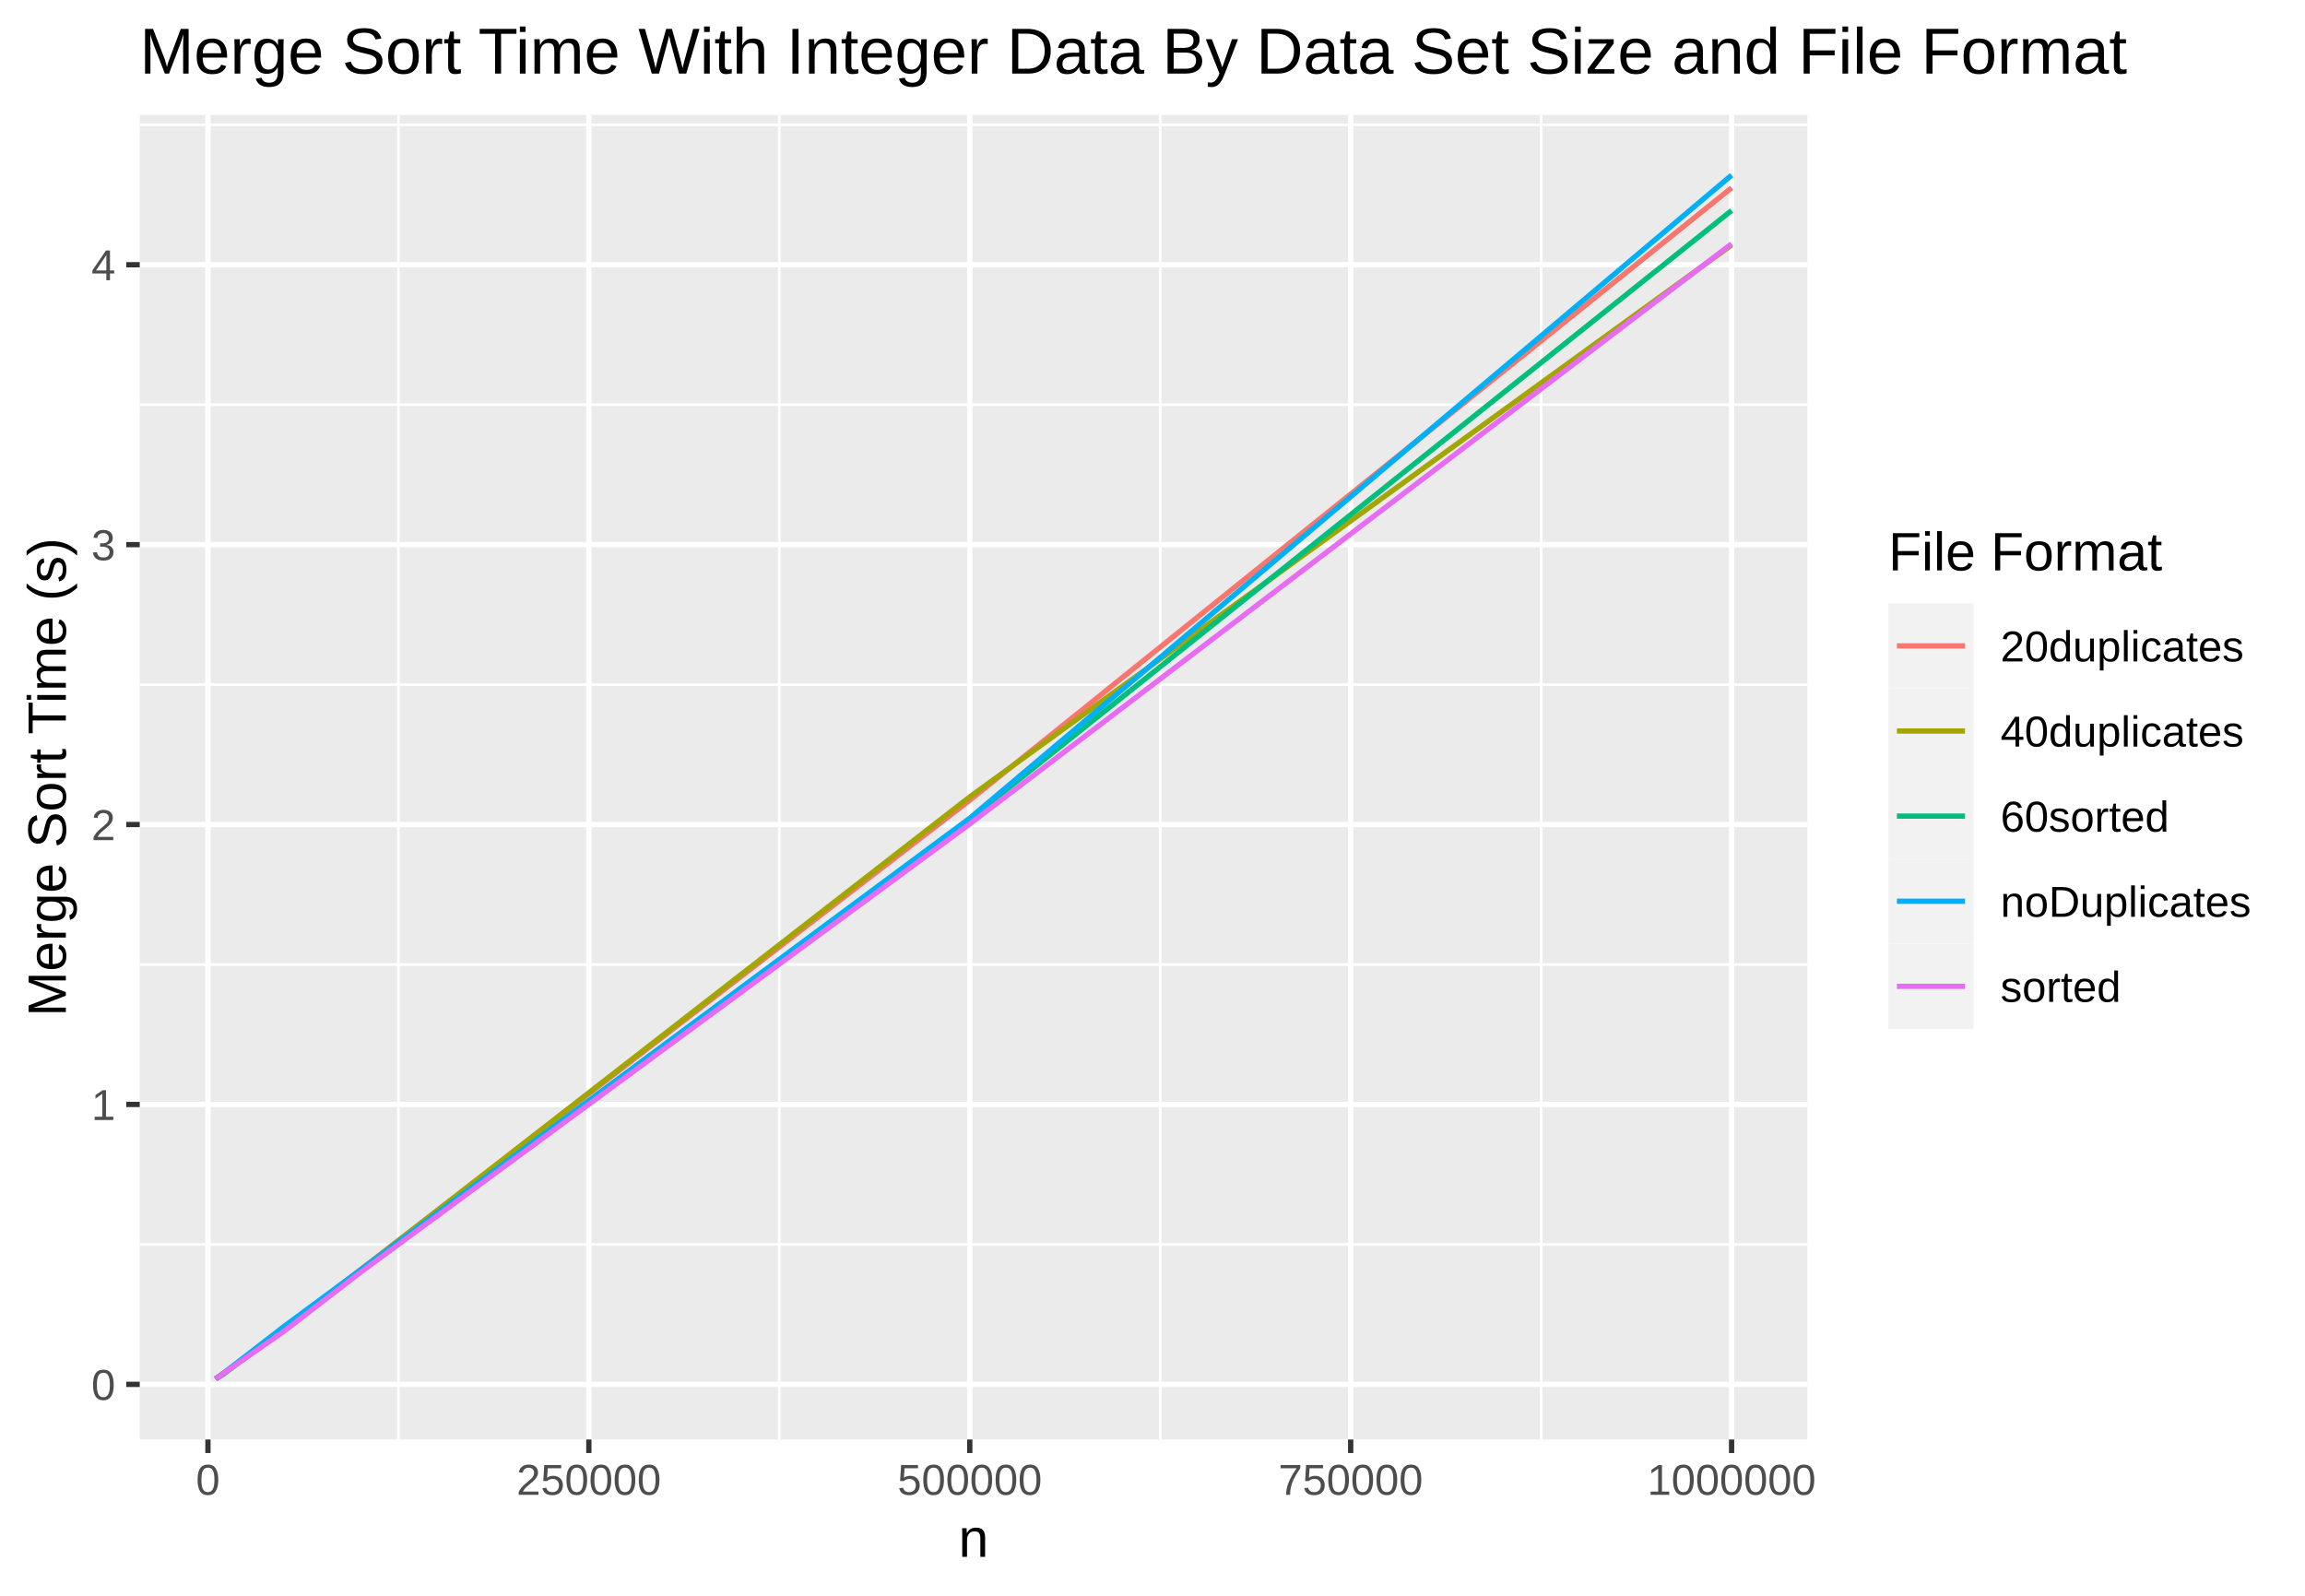
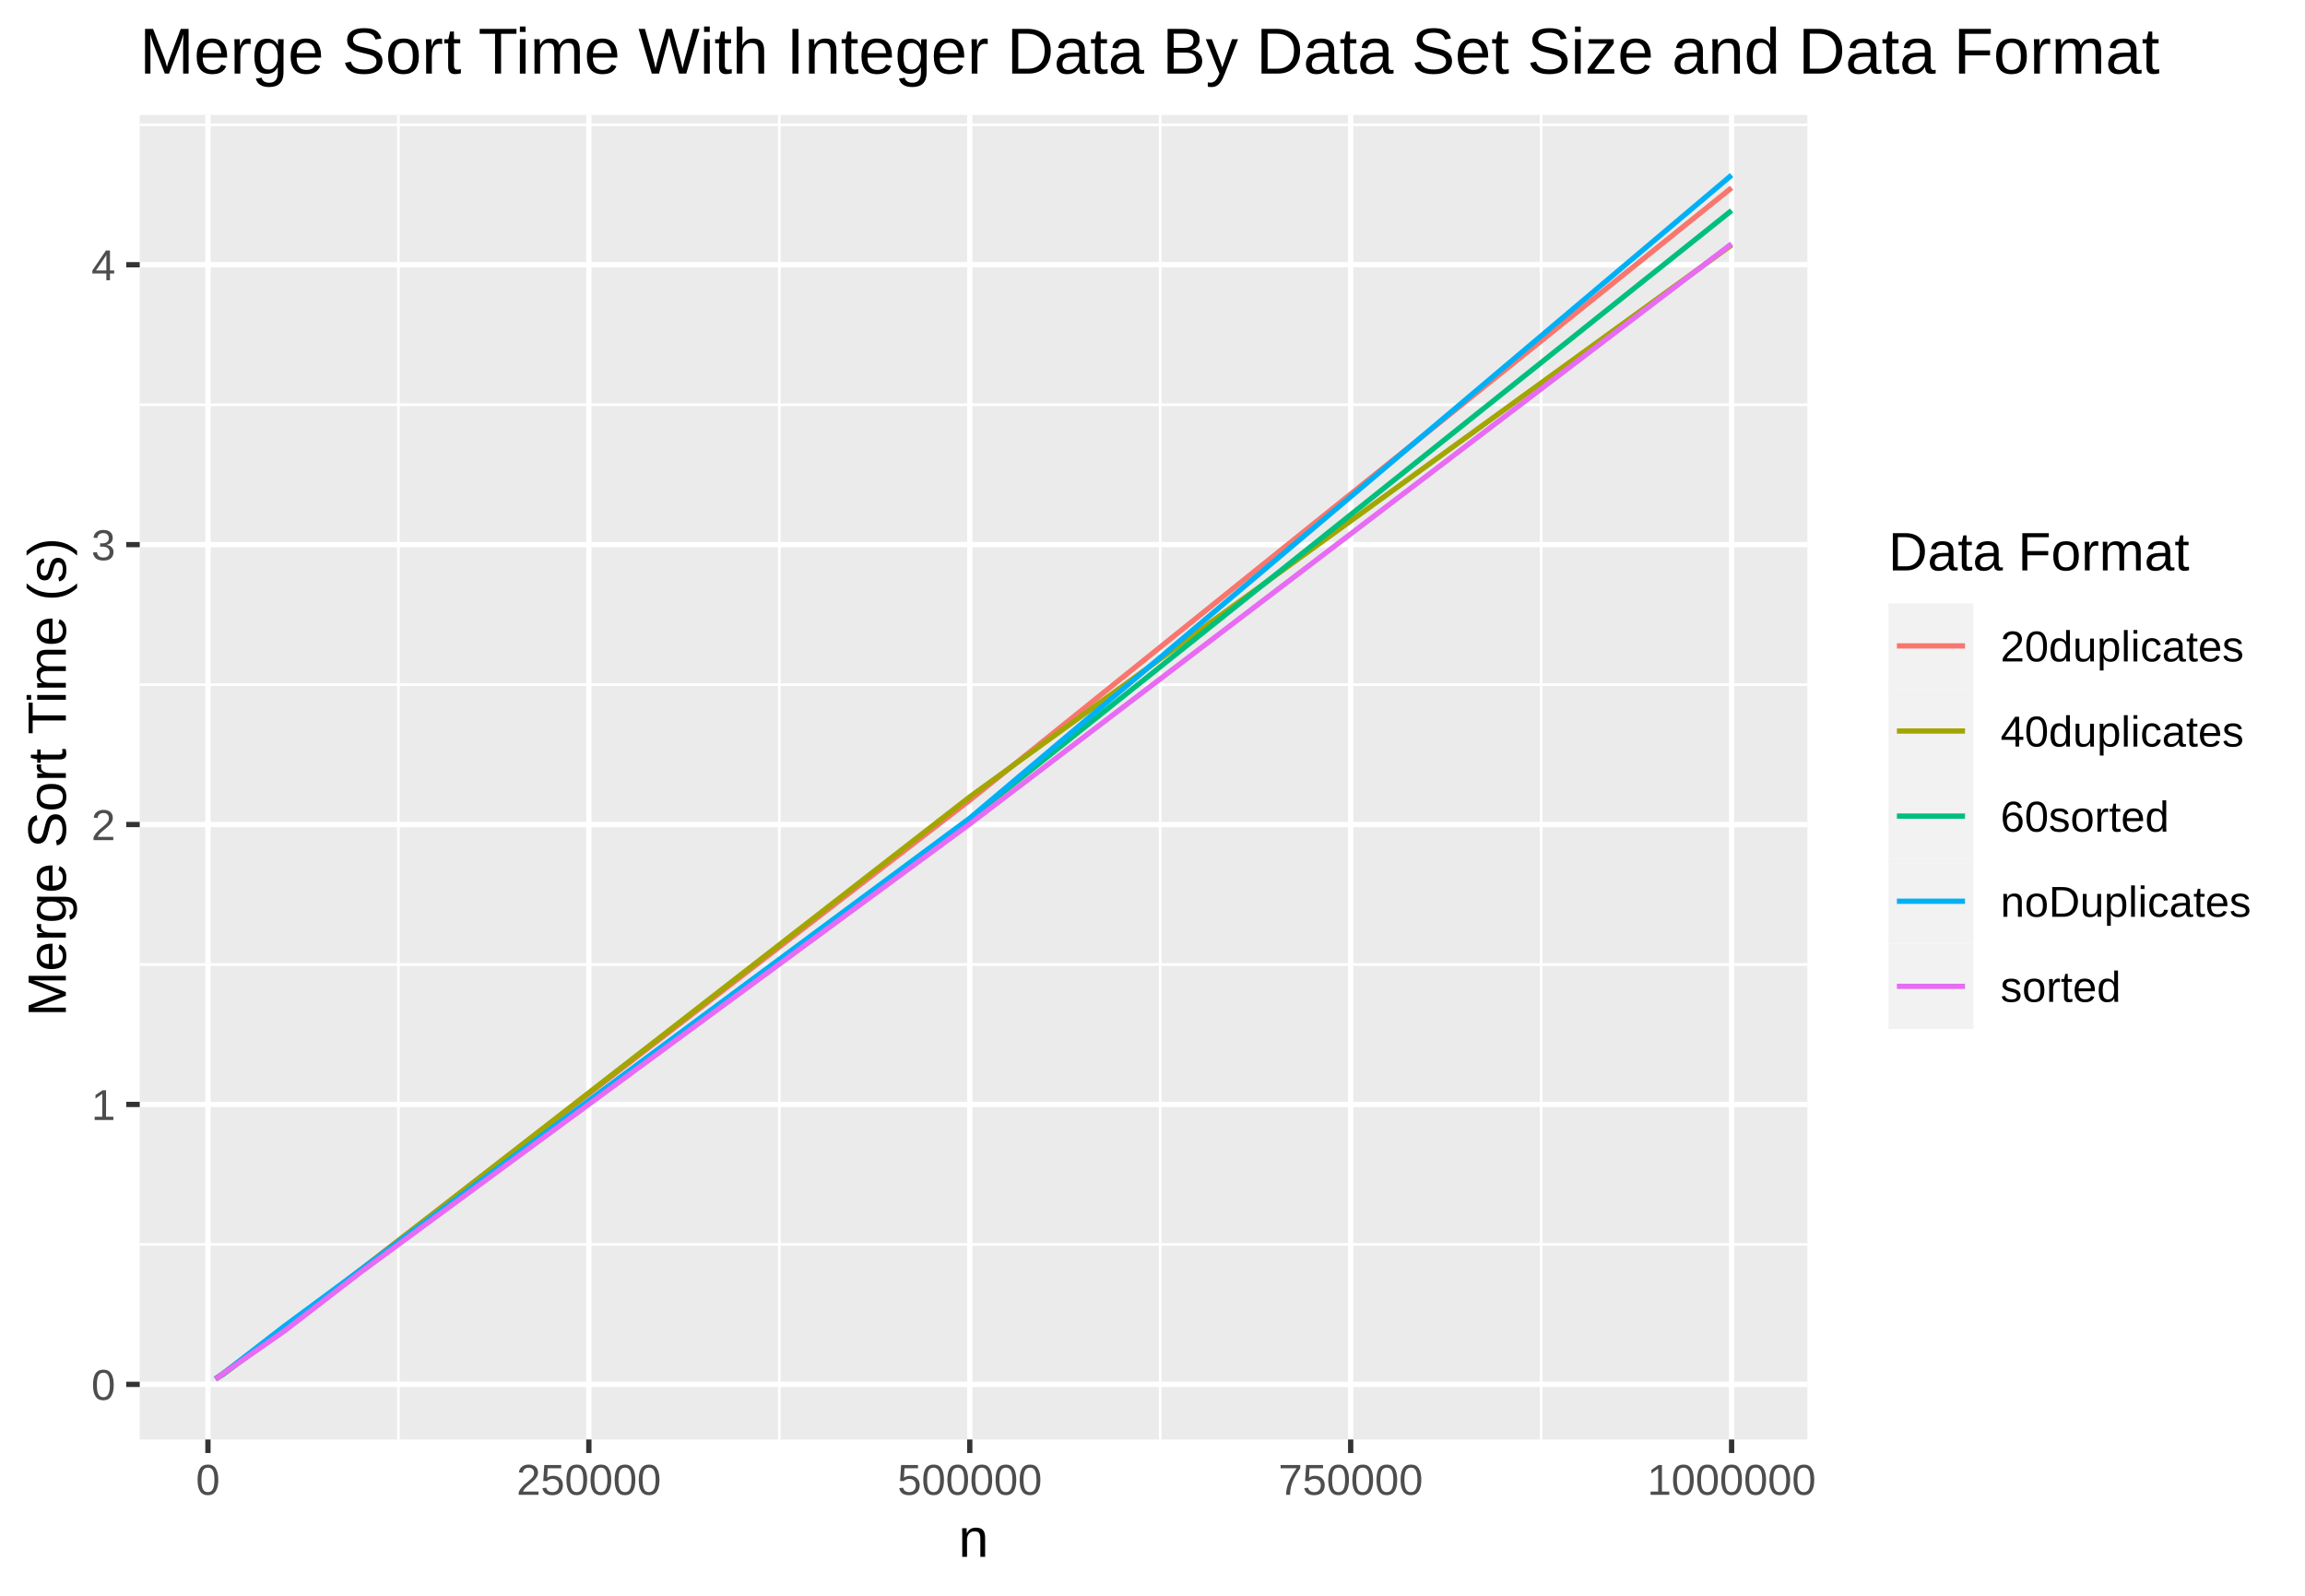
<svg xmlns="http://www.w3.org/2000/svg" class="svglite" width="468.00pt" height="324.00pt" viewBox="0 0 468.00 324.00">
  <defs>
    <style type="text/css">
    .svglite line, .svglite polyline, .svglite polygon, .svglite path, .svglite rect, .svglite circle {
      fill: none;
      stroke: #000000;
      stroke-linecap: round;
      stroke-linejoin: round;
      stroke-miterlimit: 10.00;
    }
    .svglite text {
      white-space: pre;
    }
  </style>
  </defs>
  <rect width="100%" height="100%" style="stroke: none; fill: #FFFFFF;" />
  <defs>
    <clipPath id="cpMC4wMHw0NjguMDB8MC4wMHwzMjQuMDA=">
      <rect x="0.00" y="0.00" width="468.00" height="324.00" />
    </clipPath>
  </defs>
  <g clip-path="url(#cpMC4wMHw0NjguMDB8MC4wMHwzMjQuMDA=)">
    <rect x="0.00" y="0.00" width="468.00" height="324.00" style="stroke-width: 1.07; stroke: #FFFFFF; fill: #FFFFFF;" />
  </g>
  <defs>
    <clipPath id="cpMjguMzd8MzY2Ljk4fDIzLjM0fDI5Mi4yNw==">
      <rect x="28.37" y="23.34" width="338.60" height="268.93" />
    </clipPath>
  </defs>
  <g clip-path="url(#cpMjguMzd8MzY2Ljk4fDIzLjM0fDI5Mi4yNw==)">
    <rect x="28.37" y="23.34" width="338.60" height="268.93" style="stroke-width: 1.07; stroke: none; fill: #EBEBEB;" />
    <polyline points="28.37,252.66 366.98,252.66 " style="stroke-width: 0.53; stroke: #FFFFFF; stroke-linecap: butt;" />
    <polyline points="28.37,195.83 366.98,195.83 " style="stroke-width: 0.53; stroke: #FFFFFF; stroke-linecap: butt;" />
    <polyline points="28.37,139.00 366.98,139.00 " style="stroke-width: 0.53; stroke: #FFFFFF; stroke-linecap: butt;" />
    <polyline points="28.37,82.17 366.98,82.17 " style="stroke-width: 0.53; stroke: #FFFFFF; stroke-linecap: butt;" />
    <polyline points="28.37,25.34 366.98,25.34 " style="stroke-width: 0.53; stroke: #FFFFFF; stroke-linecap: butt;" />
    <polyline points="80.89,292.27 80.89,23.34 " style="stroke-width: 0.53; stroke: #FFFFFF; stroke-linecap: butt;" />
    <polyline points="158.23,292.27 158.23,23.34 " style="stroke-width: 0.53; stroke: #FFFFFF; stroke-linecap: butt;" />
    <polyline points="235.57,292.27 235.57,23.34 " style="stroke-width: 0.53; stroke: #FFFFFF; stroke-linecap: butt;" />
    <polyline points="312.91,292.27 312.91,23.34 " style="stroke-width: 0.53; stroke: #FFFFFF; stroke-linecap: butt;" />
    <polyline points="28.37,281.07 366.98,281.07 " style="stroke-width: 1.07; stroke: #FFFFFF; stroke-linecap: butt;" />
    <polyline points="28.37,224.24 366.98,224.24 " style="stroke-width: 1.07; stroke: #FFFFFF; stroke-linecap: butt;" />
    <polyline points="28.37,167.41 366.98,167.41 " style="stroke-width: 1.07; stroke: #FFFFFF; stroke-linecap: butt;" />
    <polyline points="28.37,110.58 366.98,110.58 " style="stroke-width: 1.07; stroke: #FFFFFF; stroke-linecap: butt;" />
    <polyline points="28.37,53.75 366.98,53.75 " style="stroke-width: 1.07; stroke: #FFFFFF; stroke-linecap: butt;" />
    <polyline points="42.22,292.27 42.22,23.34 " style="stroke-width: 1.07; stroke: #FFFFFF; stroke-linecap: butt;" />
    <polyline points="119.56,292.27 119.56,23.34 " style="stroke-width: 1.07; stroke: #FFFFFF; stroke-linecap: butt;" />
    <polyline points="196.90,292.27 196.90,23.34 " style="stroke-width: 1.07; stroke: #FFFFFF; stroke-linecap: butt;" />
    <polyline points="274.24,292.27 274.24,23.34 " style="stroke-width: 1.07; stroke: #FFFFFF; stroke-linecap: butt;" />
    <polyline points="351.58,292.27 351.58,23.34 " style="stroke-width: 1.07; stroke: #FFFFFF; stroke-linecap: butt;" />
    <polyline points="43.76,279.99 45.31,278.83 57.68,269.84 73.15,257.83 196.90,162.47 351.58,38.13 " style="stroke-width: 1.07; stroke: #F8766D; stroke-linecap: butt;" />
    <polyline points="43.76,279.97 45.31,279.03 57.68,269.63 73.15,257.90 196.90,161.79 351.58,49.74 " style="stroke-width: 1.07; stroke: #A3A500; stroke-linecap: butt;" />
    <polyline points="43.76,279.91 45.31,279.01 57.68,269.74 73.15,257.97 196.90,166.26 351.58,42.74 " style="stroke-width: 1.07; stroke: #00BF7D; stroke-linecap: butt;" />
    <polyline points="43.76,280.00 45.31,278.87 57.68,269.30 73.15,257.87 196.90,166.12 351.58,35.56 " style="stroke-width: 1.07; stroke: #00B0F6; stroke-linecap: butt;" />
    <polyline points="43.76,280.04 45.31,278.90 57.68,270.28 73.15,258.36 196.90,167.29 351.58,49.50 " style="stroke-width: 1.07; stroke: #E76BF3; stroke-linecap: butt;" />
  </g>
  <g clip-path="url(#cpMC4wMHw0NjguMDB8MC4wMHwzMjQuMDA=)">
    <text x="23.44" y="284.23" text-anchor="end" style="font-size: 8.80px;fill: #4D4D4D; font-family: &quot;Arial&quot;;" textLength="4.90px" lengthAdjust="spacingAndGlyphs">0</text>
    <text x="23.44" y="227.40" text-anchor="end" style="font-size: 8.80px;fill: #4D4D4D; font-family: &quot;Arial&quot;;" textLength="4.90px" lengthAdjust="spacingAndGlyphs">1</text>
    <text x="23.44" y="170.57" text-anchor="end" style="font-size: 8.80px;fill: #4D4D4D; font-family: &quot;Arial&quot;;" textLength="4.90px" lengthAdjust="spacingAndGlyphs">2</text>
    <text x="23.44" y="113.74" text-anchor="end" style="font-size: 8.80px;fill: #4D4D4D; font-family: &quot;Arial&quot;;" textLength="4.90px" lengthAdjust="spacingAndGlyphs">3</text>
    <text x="23.44" y="56.90" text-anchor="end" style="font-size: 8.80px;fill: #4D4D4D; font-family: &quot;Arial&quot;;" textLength="4.90px" lengthAdjust="spacingAndGlyphs">4</text>
    <polyline points="25.63,281.07 28.37,281.07 " style="stroke-width: 1.07; stroke: #333333; stroke-linecap: butt;" />
    <polyline points="25.63,224.24 28.37,224.24 " style="stroke-width: 1.07; stroke: #333333; stroke-linecap: butt;" />
    <polyline points="25.63,167.41 28.37,167.41 " style="stroke-width: 1.07; stroke: #333333; stroke-linecap: butt;" />
    <polyline points="25.63,110.58 28.37,110.58 " style="stroke-width: 1.07; stroke: #333333; stroke-linecap: butt;" />
    <polyline points="25.63,53.75 28.37,53.75 " style="stroke-width: 1.07; stroke: #333333; stroke-linecap: butt;" />
    <polyline points="42.22,295.01 42.22,292.27 " style="stroke-width: 1.07; stroke: #333333; stroke-linecap: butt;" />
    <polyline points="119.56,295.01 119.56,292.27 " style="stroke-width: 1.07; stroke: #333333; stroke-linecap: butt;" />
    <polyline points="196.90,295.01 196.90,292.27 " style="stroke-width: 1.07; stroke: #333333; stroke-linecap: butt;" />
    <polyline points="274.24,295.01 274.24,292.27 " style="stroke-width: 1.07; stroke: #333333; stroke-linecap: butt;" />
    <polyline points="351.58,295.01 351.58,292.27 " style="stroke-width: 1.07; stroke: #333333; stroke-linecap: butt;" />
    <text x="42.22" y="303.50" text-anchor="middle" style="font-size: 8.80px;fill: #4D4D4D; font-family: &quot;Arial&quot;;" textLength="4.90px" lengthAdjust="spacingAndGlyphs">0</text>
    <text x="119.56" y="303.50" text-anchor="middle" style="font-size: 8.80px;fill: #4D4D4D; font-family: &quot;Arial&quot;;" textLength="29.38px" lengthAdjust="spacingAndGlyphs">250000</text>
    <text x="196.90" y="303.50" text-anchor="middle" style="font-size: 8.80px;fill: #4D4D4D; font-family: &quot;Arial&quot;;" textLength="29.38px" lengthAdjust="spacingAndGlyphs">500000</text>
    <text x="274.24" y="303.50" text-anchor="middle" style="font-size: 8.80px;fill: #4D4D4D; font-family: &quot;Arial&quot;;" textLength="29.38px" lengthAdjust="spacingAndGlyphs">750000</text>
    <text x="351.58" y="303.50" text-anchor="middle" style="font-size: 8.80px;fill: #4D4D4D; font-family: &quot;Arial&quot;;" textLength="34.27px" lengthAdjust="spacingAndGlyphs">1000000</text>
    <text x="197.67" y="316.09" text-anchor="middle" style="font-size: 11.00px; font-family: &quot;Arial&quot;;" textLength="6.12px" lengthAdjust="spacingAndGlyphs">n</text>
    <text transform="translate(13.37,157.80) rotate(-90)" text-anchor="middle" style="font-size: 11.00px; font-family: &quot;Arial&quot;;" textLength="97.80px" lengthAdjust="spacingAndGlyphs">Merge Sort Time (s)</text>
    <rect x="377.93" y="101.22" width="84.59" height="113.16" style="stroke-width: 1.07; stroke: none; fill: #FFFFFF;" />
-     <text x="383.41" y="115.81" style="font-size: 11.00px; font-family: &quot;Arial&quot;;" textLength="55.61px" lengthAdjust="spacingAndGlyphs">File Format</text>
+     <text x="383.41" y="115.81" style="font-size: 11.00px; font-family: &quot;Arial&quot;;" textLength="61.13px" lengthAdjust="spacingAndGlyphs">Data Format</text>
    <rect x="383.41" y="122.50" width="17.28" height="17.28" style="stroke-width: 1.07; stroke: none; fill: #F2F2F2;" />
    <line x1="385.14" y1="131.14" x2="398.97" y2="131.14" style="stroke-width: 1.07; stroke: #F8766D; stroke-linecap: butt;" />
    <rect x="383.41" y="139.78" width="17.28" height="17.28" style="stroke-width: 1.07; stroke: none; fill: #F2F2F2;" />
    <line x1="385.14" y1="148.42" x2="398.97" y2="148.42" style="stroke-width: 1.07; stroke: #A3A500; stroke-linecap: butt;" />
    <rect x="383.41" y="157.06" width="17.28" height="17.28" style="stroke-width: 1.07; stroke: none; fill: #F2F2F2;" />
    <line x1="385.14" y1="165.70" x2="398.97" y2="165.70" style="stroke-width: 1.07; stroke: #00BF7D; stroke-linecap: butt;" />
    <rect x="383.41" y="174.34" width="17.28" height="17.28" style="stroke-width: 1.07; stroke: none; fill: #F2F2F2;" />
    <line x1="385.14" y1="182.98" x2="398.97" y2="182.98" style="stroke-width: 1.07; stroke: #00B0F6; stroke-linecap: butt;" />
    <rect x="383.41" y="191.62" width="17.28" height="17.28" style="stroke-width: 1.07; stroke: none; fill: #F2F2F2;" />
    <line x1="385.14" y1="200.26" x2="398.97" y2="200.26" style="stroke-width: 1.07; stroke: #E76BF3; stroke-linecap: butt;" />
    <text x="406.17" y="134.30" style="font-size: 8.80px; font-family: &quot;Arial&quot;;" textLength="49.41px" lengthAdjust="spacingAndGlyphs">20duplicates</text>
    <text x="406.17" y="151.58" style="font-size: 8.80px; font-family: &quot;Arial&quot;;" textLength="49.41px" lengthAdjust="spacingAndGlyphs">40duplicates</text>
    <text x="406.17" y="168.86" style="font-size: 8.80px; font-family: &quot;Arial&quot;;" textLength="34.25px" lengthAdjust="spacingAndGlyphs">60sorted</text>
    <text x="406.17" y="186.14" style="font-size: 8.80px; font-family: &quot;Arial&quot;;" textLength="50.87px" lengthAdjust="spacingAndGlyphs">noDuplicates</text>
    <text x="406.17" y="203.42" style="font-size: 8.80px; font-family: &quot;Arial&quot;;" textLength="24.46px" lengthAdjust="spacingAndGlyphs">sorted</text>
-     <text x="28.37" y="14.94" style="font-size: 13.20px; font-family: &quot;Arial&quot;;" textLength="403.94px" lengthAdjust="spacingAndGlyphs">Merge Sort Time With Integer Data By Data Set Size and File Format</text>
+     <text x="28.37" y="14.94" style="font-size: 13.20px; font-family: &quot;Arial&quot;;" textLength="410.55px" lengthAdjust="spacingAndGlyphs">Merge Sort Time With Integer Data By Data Set Size and Data Format</text>
  </g>
</svg>
